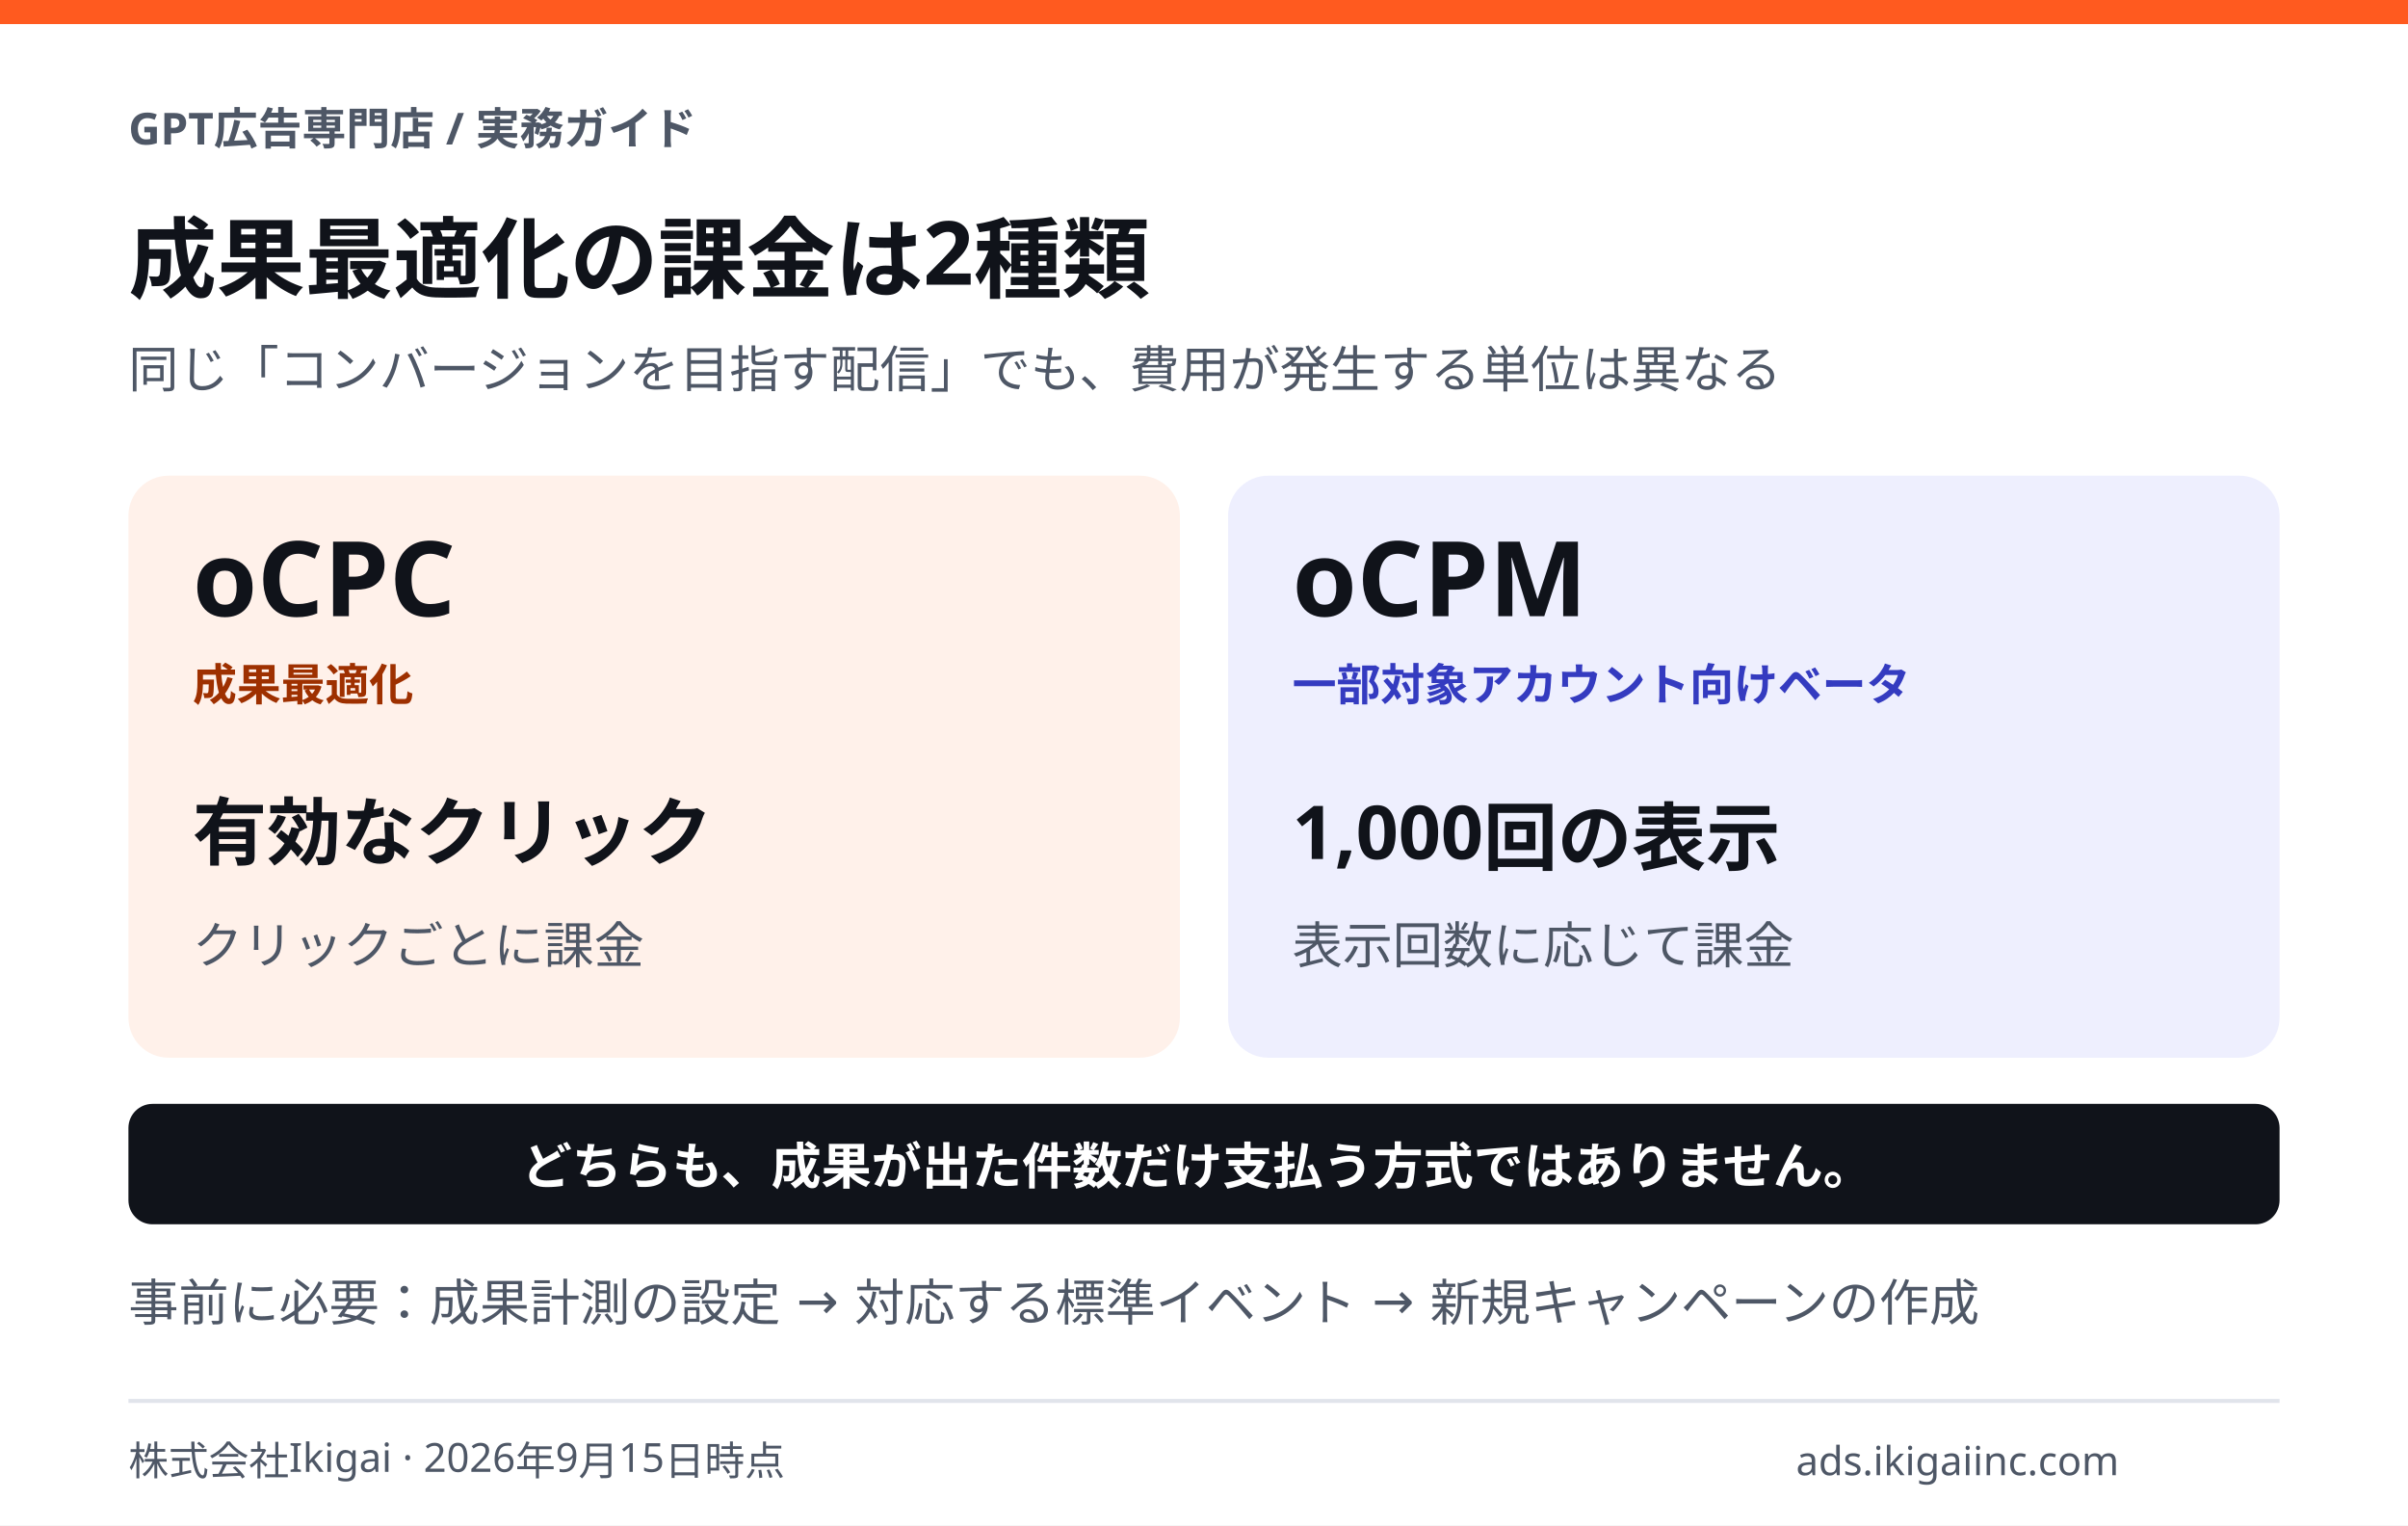
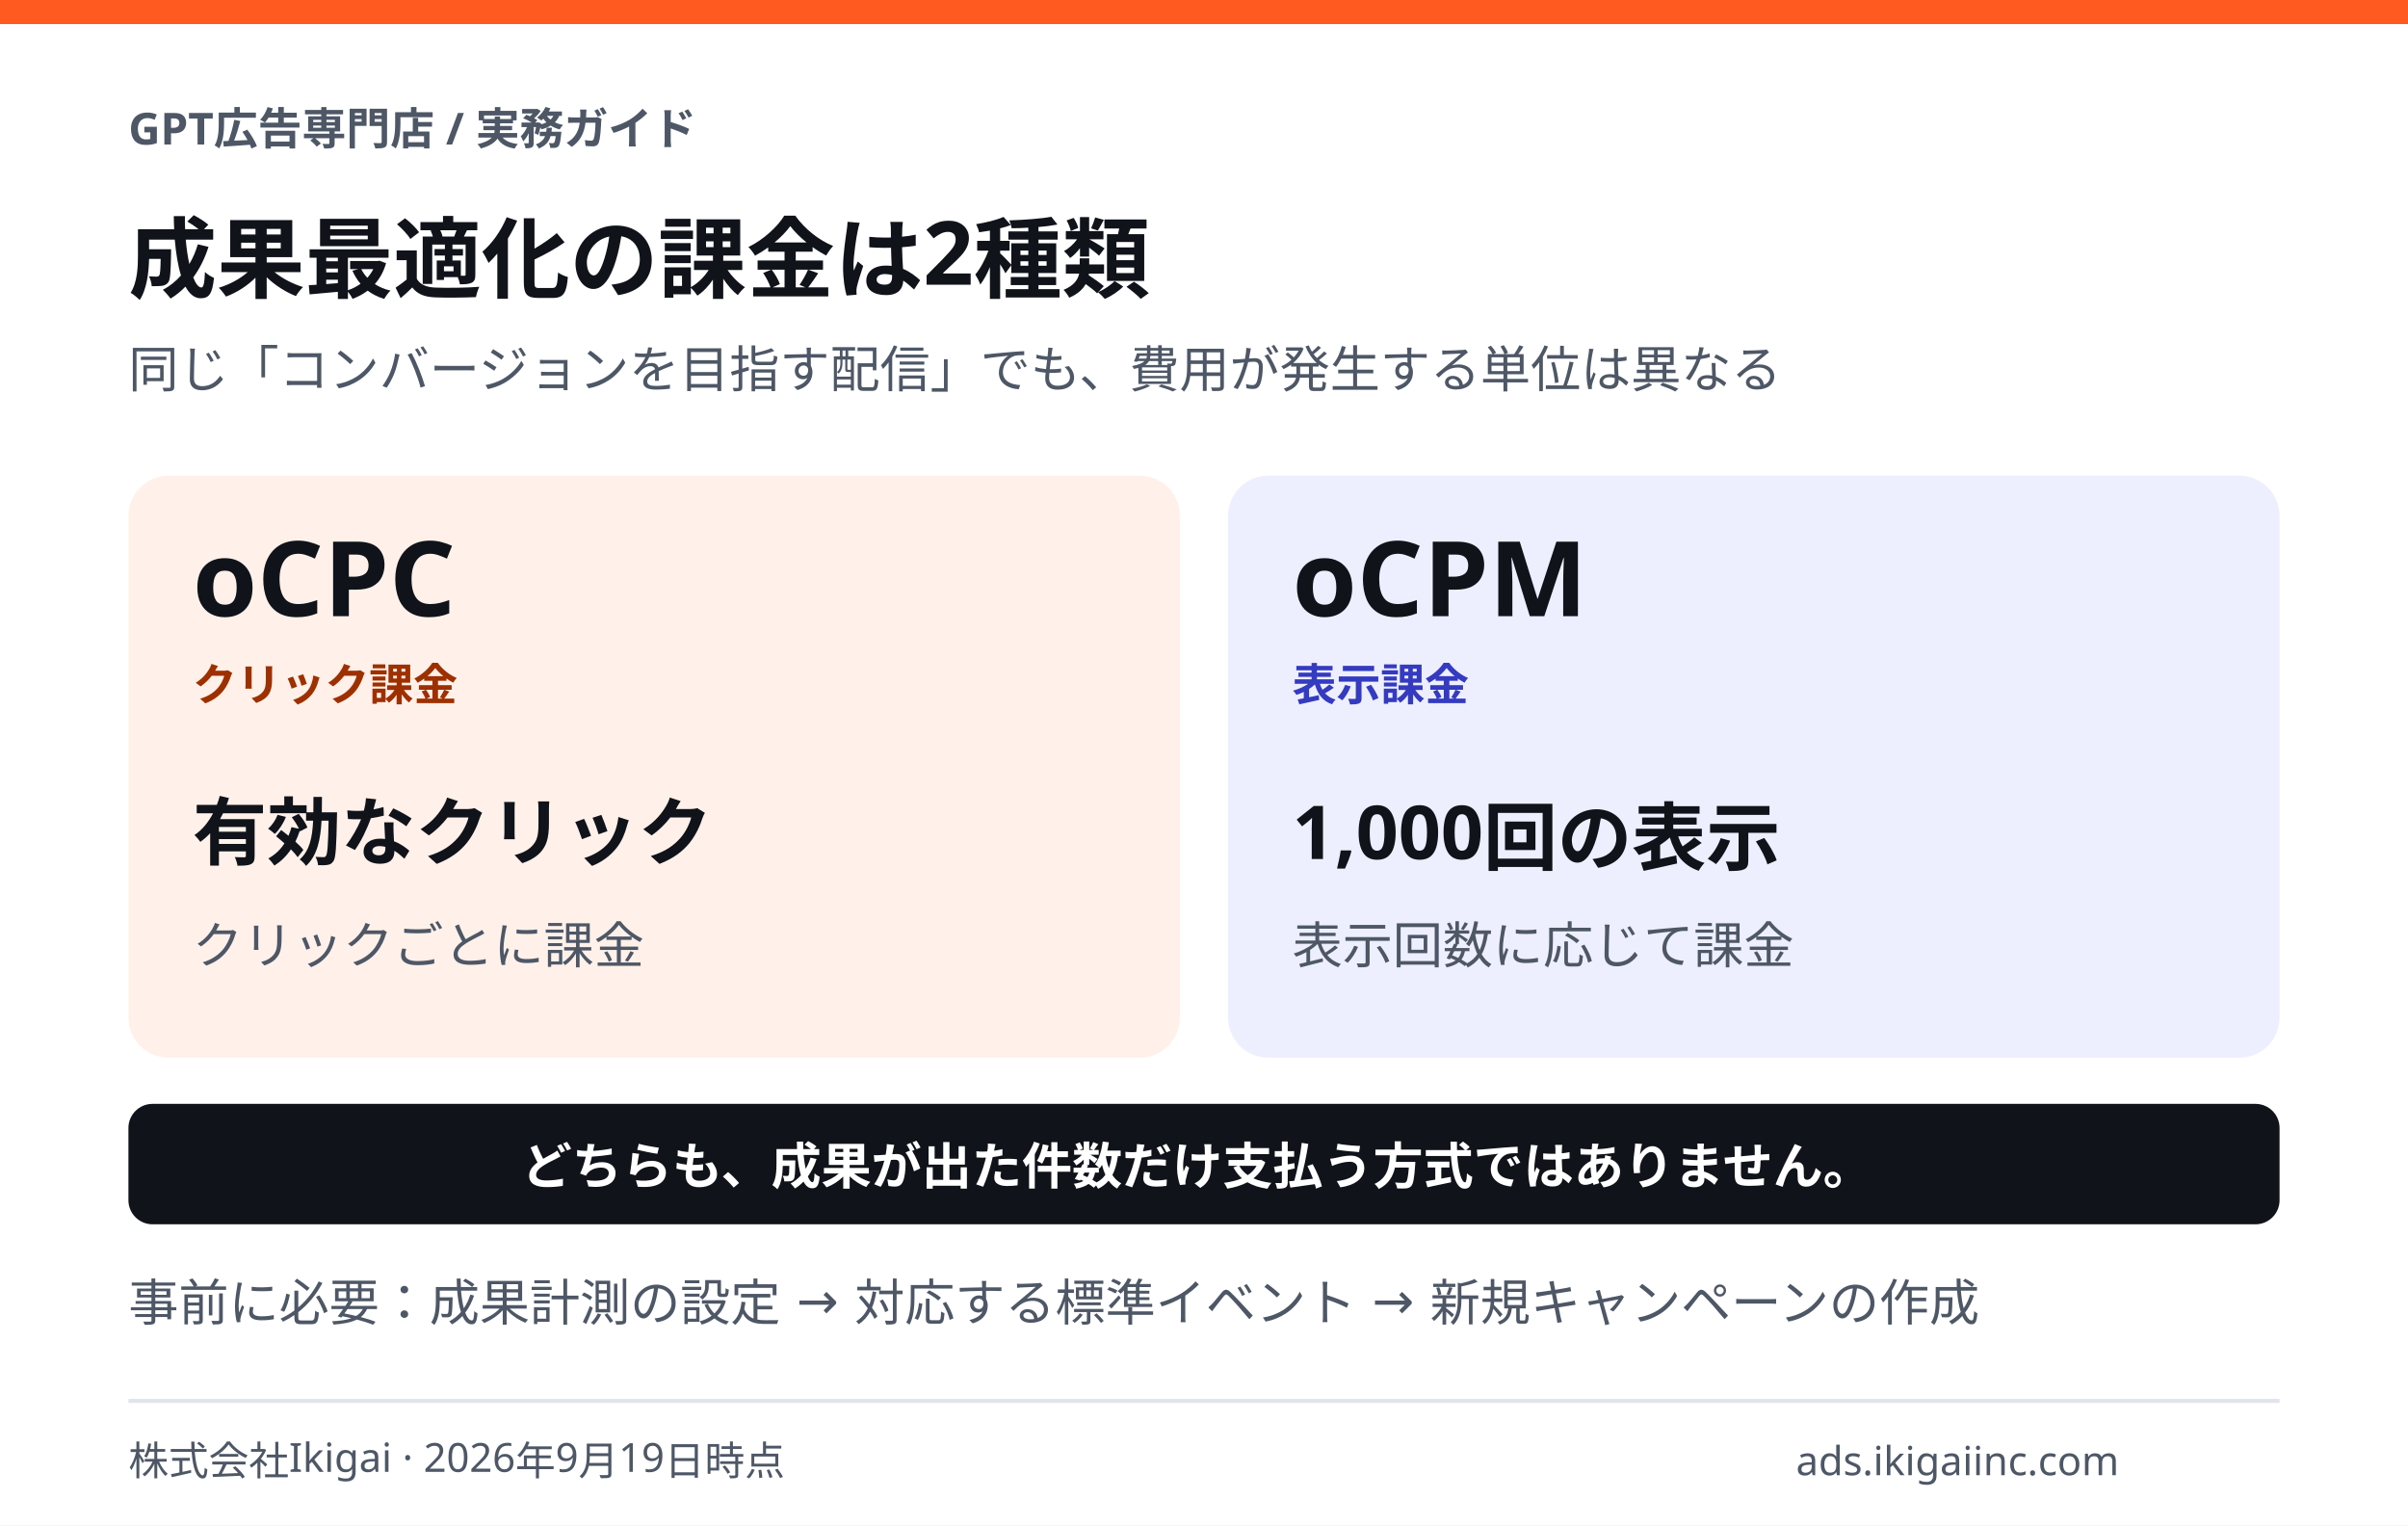
<svg xmlns="http://www.w3.org/2000/svg" width="1200" height="760" viewBox="0 0 1200 760">
  <rect width="1200" height="760" fill="#fff" />
  <g font-family="Yu Gothic, sans-serif">
    <rect x="0" y="0" width="1200" height="12" rx="0" fill="#FF5A1F" />
    <text x="64" y="72" fill="#4E5766" font-size="22" font-weight="700">GPT広告専門店  /  実務ガイド</text>
    <text x="64" y="145" fill="#10131A" font-size="44" font-weight="700">成果最適化の課金は2種類</text>
    <text x="64" y="193" fill="#4E5766" font-size="25" font-weight="500">同じ「コンバージョンを目指す配信」でも、費用が発生する単位は異なる</text>
    <rect x="64" y="237" width="524" height="290" rx="20" fill="#FFF1EA" />
    <text x="96" y="307" fill="#10131A" font-size="52" font-weight="700">oCPC</text>
-     <text x="96" y="349" fill="#9E3000" font-size="22" font-weight="700">成果最適化</text>
+     <text x="96" y="349" fill="#9E3000" font-size="22" font-weight="700">クリック課金</text>
    <text x="96" y="428" fill="#10131A" font-size="37" font-weight="700">有効なクリック</text>
    <text x="96" y="480" fill="#4E5766" font-size="25" font-weight="500">クリックごとに課金</text>
    <rect x="612" y="237" width="524" height="290" rx="20" fill="#EEEFFE" />
    <text x="644" y="307" fill="#10131A" font-size="52" font-weight="700">oCPM</text>
-     <text x="644" y="349" fill="#343BC0" font-size="22" font-weight="700">一部対象アカウント向けベータ</text>
+     <text x="644" y="349" fill="#343BC0" font-size="22" font-weight="700">表示課金</text>
    <text x="644" y="428" fill="#10131A" font-size="37" font-weight="700">1,000回の表示</text>
    <text x="644" y="480" fill="#4E5766" font-size="25" font-weight="500">表示回数に応じて課金</text>
    <rect x="64" y="550" width="1072" height="60" rx="12" fill="#10131A" />
    <text x="260" y="590" fill="#fff" font-size="25" font-weight="700">どちらも、成果が出た件数だけ支払う方式ではありません。</text>
    <text x="64" y="658" fill="#4E5766" font-size="25" font-weight="500">事前に必要：成果計測の設定 → 対応する標準イベント → 新規キャンペーンの作成</text>
    <path d="M64 698H1136" stroke="#E1E4EB" stroke-width="2" />
-     <text x="64" y="735" fill="#4E5766" font-size="20" font-weight="500">株式会社Ikigai  ·  2026年9月15日時点</text>
+     <text x="64" y="735" fill="#4E5766" font-size="20" font-weight="500">株式会社Ikigai  ·  2026年9月19日時点</text>
    <text x="895" y="735" fill="#4E5766" font-size="20" font-weight="500">ads.ikigaiinc.com</text>
  </g>
</svg>
